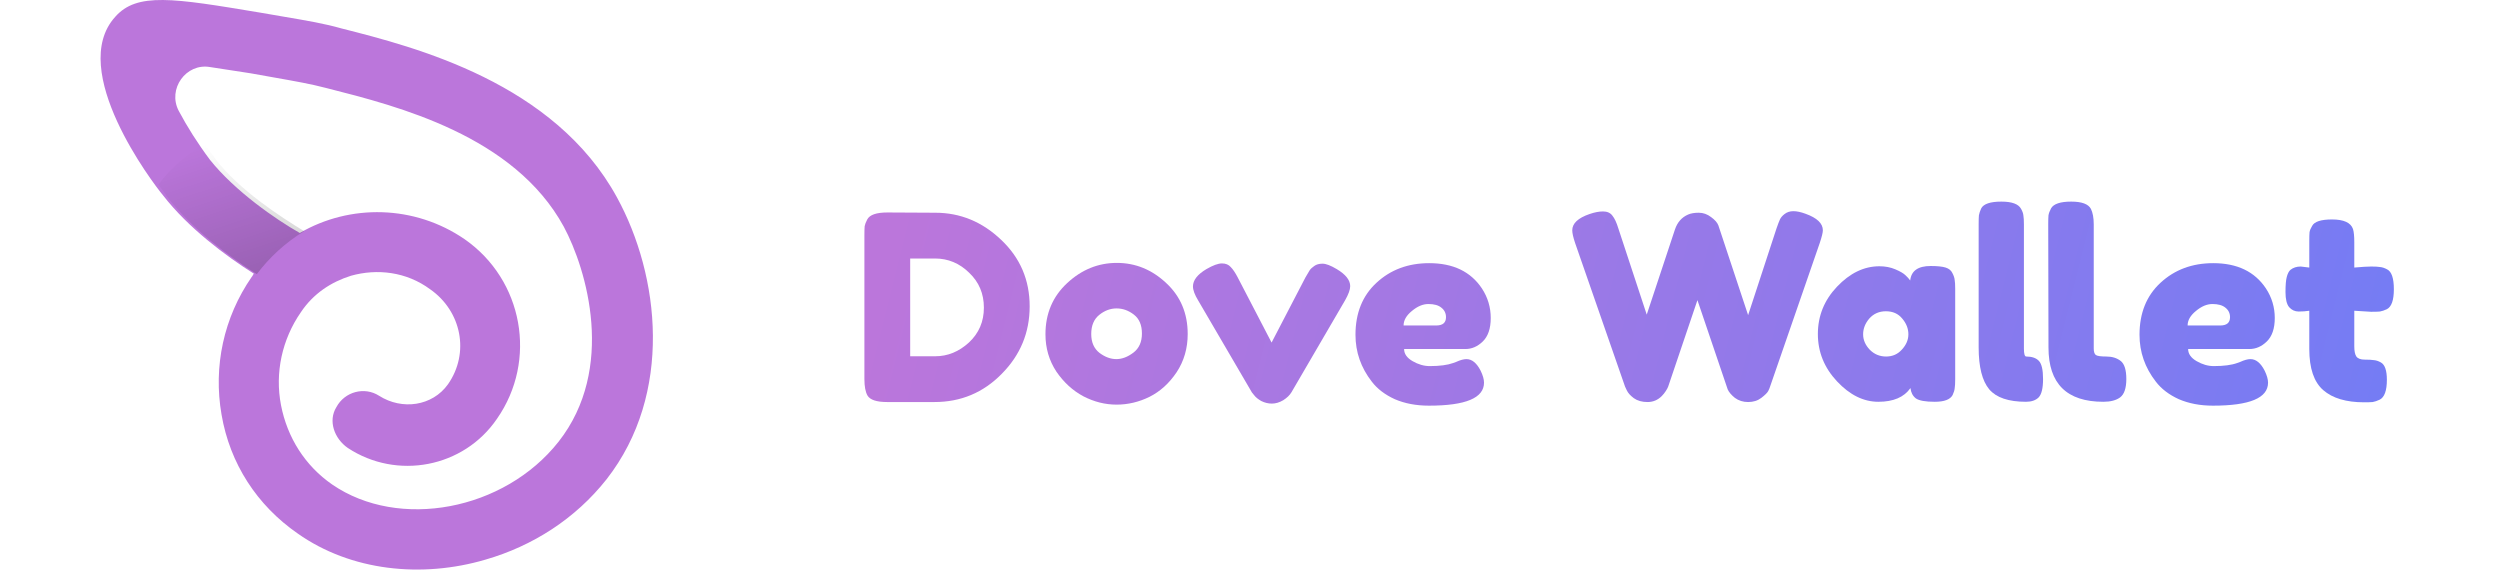
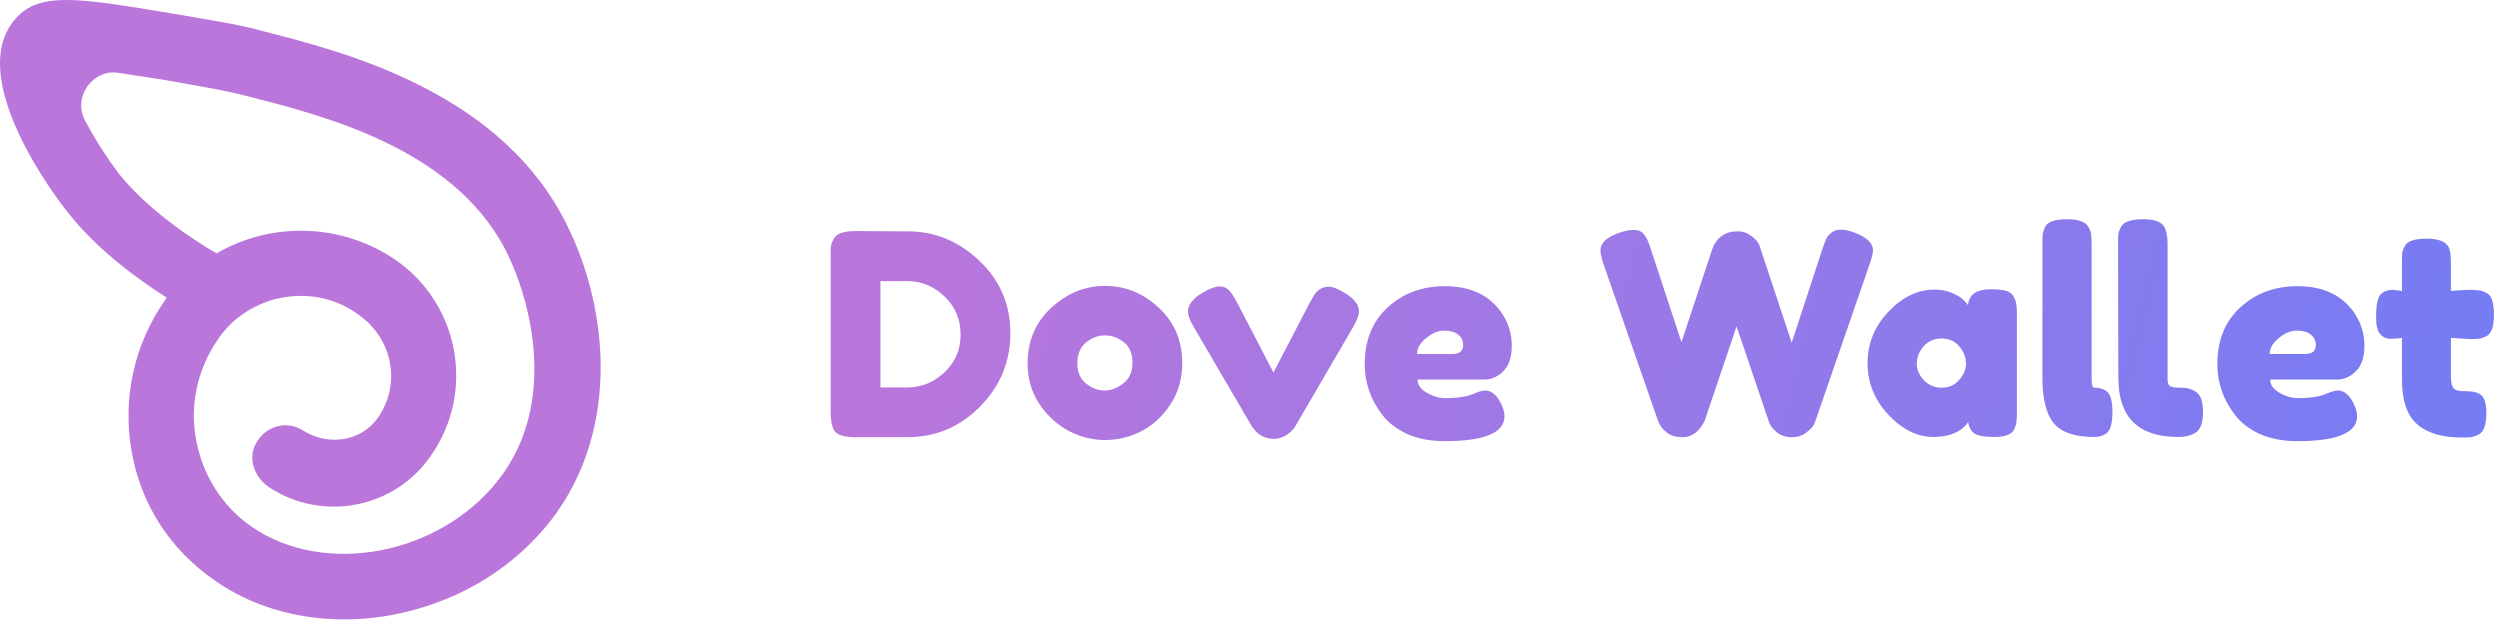
- <svg xmlns="http://www.w3.org/2000/svg" width="348" height="80" viewBox="0 0 348 80" fill="none">
-   <path fill-rule="evenodd" clip-rule="evenodd" d="M41.441 74.265C48.849 79.495 58.726 80.511 67.587 77.897C74.124 76.009 80.08 72.232 84.437 66.712C93.734 54.801 91.846 38.386 85.89 27.492C77.174 11.513 57.855 6.574 47.542 3.96C45.201 3.291 42.775 2.879 39.541 2.329C38.561 2.163 37.506 1.984 36.356 1.781L36.137 1.744C24.094 -0.263 19.052 -1.103 16.02 2.362C9.338 9.77 21.25 25.458 22.702 27.201C26.188 31.704 31.418 35.626 35.34 38.096C35.267 38.169 35.231 38.241 35.194 38.314C35.158 38.386 35.122 38.459 35.049 38.532C31.127 44.197 29.675 51.024 30.837 57.706C31.999 64.533 35.776 70.343 41.441 74.265ZM41.876 43.47C43.62 40.856 46.089 39.258 48.849 38.386C52.48 37.37 56.548 37.805 59.889 40.275C64.246 43.325 65.408 49.136 62.358 53.493C60.179 56.544 55.967 57.125 52.771 55.091C50.737 53.784 47.977 54.51 46.815 56.689C45.653 58.577 46.525 61.047 48.413 62.354C55.24 66.857 64.537 65.114 69.185 58.287C74.85 50.152 72.817 38.967 64.682 33.302C57.71 28.509 48.704 28.363 41.731 32.431C38.39 30.542 32.725 26.62 29.239 22.262C27.496 19.938 26.043 17.614 24.881 15.435C23.283 12.385 25.898 8.753 29.239 9.334L34.904 10.206C36.075 10.419 37.134 10.606 38.105 10.777C41.109 11.308 43.277 11.691 45.363 12.239C45.447 12.261 45.531 12.282 45.617 12.304C55.378 14.78 71.57 18.887 78.482 31.559C81.677 37.515 85.745 51.314 77.755 61.483C70.202 71.07 55.531 73.829 46.234 67.438C42.457 64.823 39.988 60.901 39.116 56.398C38.245 51.895 39.262 47.247 41.876 43.47Z" fill="url(#paint0_linear)" />
-   <path fill-rule="evenodd" clip-rule="evenodd" d="M130.189 29.612L123.529 29.576C121.993 29.576 121.057 29.9 120.721 30.548C120.529 30.908 120.409 31.22 120.361 31.484C120.337 31.748 120.325 32.168 120.325 32.744V52.76C120.325 53.792 120.469 54.56 120.757 55.064C121.117 55.664 122.029 55.964 123.493 55.964H130.081C133.753 55.964 136.873 54.656 139.441 52.04C142.033 49.424 143.329 46.292 143.329 42.644C143.329 38.972 142.009 35.888 139.369 33.392C136.729 30.872 133.669 29.612 130.189 29.612ZM134.869 47.684C133.477 48.956 131.917 49.592 130.189 49.592H126.697V35.984H130.153C131.977 35.984 133.561 36.644 134.905 37.964C136.273 39.26 136.957 40.88 136.957 42.824C136.957 44.768 136.261 46.388 134.869 47.684Z" fill="url(#paint1_linear)" />
-   <path fill-rule="evenodd" clip-rule="evenodd" d="M148.552 39.404C146.536 41.276 145.528 43.652 145.528 46.532C145.528 48.452 146.032 50.18 147.04 51.716C148.072 53.228 149.332 54.38 150.82 55.172C152.308 55.94 153.844 56.324 155.428 56.324C157.012 56.324 158.536 55.964 160 55.244C161.488 54.5 162.748 53.36 163.78 51.824C164.812 50.264 165.328 48.488 165.328 46.496C165.328 43.616 164.332 41.252 162.34 39.404C160.348 37.532 158.056 36.596 155.464 36.596C152.872 36.596 150.568 37.532 148.552 39.404ZM155.392 49.988C154.6 49.988 153.82 49.7 153.052 49.124C152.284 48.524 151.9 47.648 151.9 46.496C151.9 45.32 152.272 44.432 153.016 43.832C153.76 43.232 154.564 42.932 155.428 42.932C156.292 42.932 157.096 43.22 157.84 43.796C158.584 44.372 158.956 45.248 158.956 46.424C158.956 47.6 158.56 48.488 157.768 49.088C156.976 49.688 156.184 49.988 155.392 49.988Z" fill="url(#paint2_linear)" />
-   <path d="M187.228 41.816C187.708 40.976 187.948 40.316 187.948 39.836C187.948 38.996 187.324 38.204 186.076 37.46C185.236 36.956 184.576 36.704 184.096 36.704C183.616 36.704 183.232 36.812 182.944 37.028C182.656 37.22 182.44 37.424 182.296 37.64C182.176 37.832 181.984 38.156 181.72 38.612L177.004 47.684L172.288 38.612C171.952 37.964 171.628 37.484 171.316 37.172C171.028 36.836 170.62 36.668 170.092 36.668C169.564 36.668 168.844 36.932 167.932 37.46C166.684 38.204 166.06 39.008 166.06 39.872C166.06 40.376 166.3 41.024 166.78 41.816L174.268 54.632L174.592 55.028C174.784 55.292 175.108 55.556 175.564 55.82C176.044 56.06 176.536 56.18 177.04 56.18C177.568 56.18 178.096 56.024 178.624 55.712C179.152 55.376 179.536 55.004 179.776 54.596L187.228 41.816Z" fill="url(#paint3_linear)" />
-   <path fill-rule="evenodd" clip-rule="evenodd" d="M206.395 47.54C207.139 46.82 207.511 45.728 207.511 44.264C207.511 42.776 207.103 41.408 206.287 40.16C204.727 37.808 202.279 36.632 198.943 36.632C196.015 36.632 193.567 37.544 191.599 39.368C189.655 41.168 188.683 43.58 188.683 46.604C188.683 49.004 189.439 51.176 190.951 53.12C191.719 54.128 192.787 54.944 194.155 55.568C195.547 56.168 197.131 56.468 198.907 56.468C204.019 56.468 206.575 55.4 206.575 53.264C206.575 52.808 206.419 52.256 206.107 51.608C205.555 50.528 204.895 49.988 204.127 49.988C203.743 49.988 203.263 50.12 202.687 50.384L202.291 50.528C201.499 50.816 200.407 50.96 199.015 50.96C198.223 50.96 197.431 50.732 196.639 50.276C195.847 49.82 195.451 49.256 195.451 48.584H203.983C204.871 48.584 205.675 48.236 206.395 47.54ZM201.283 44.156C201.283 44.924 200.827 45.308 199.915 45.308H195.379C195.379 44.588 195.763 43.916 196.531 43.292C197.299 42.644 198.067 42.32 198.835 42.32C199.627 42.32 200.227 42.488 200.635 42.824C201.067 43.16 201.283 43.604 201.283 44.156Z" fill="url(#paint4_linear)" />
-   <path d="M253.742 32.06C253.742 31.1 252.938 30.332 251.33 29.756C250.682 29.516 250.118 29.396 249.638 29.396C249.158 29.396 248.75 29.528 248.414 29.792C248.102 30.032 247.886 30.284 247.766 30.548C247.646 30.812 247.49 31.22 247.298 31.772L243.338 43.868L239.198 31.376C239.054 30.992 238.718 30.608 238.19 30.224C237.662 29.816 237.086 29.612 236.462 29.612C235.862 29.612 235.37 29.696 234.986 29.864C234.098 30.248 233.486 30.944 233.15 31.952L229.226 43.796L225.266 31.772C225.026 30.98 224.75 30.392 224.438 30.008C224.15 29.624 223.718 29.432 223.142 29.432C222.59 29.432 221.966 29.552 221.27 29.792C219.662 30.344 218.858 31.1 218.858 32.06C218.858 32.444 218.99 33.032 219.254 33.824L226.202 53.804L226.454 54.344C226.622 54.704 226.946 55.064 227.426 55.424C227.93 55.784 228.566 55.964 229.334 55.964C230.102 55.964 230.762 55.688 231.314 55.136C231.53 54.92 231.722 54.68 231.89 54.416C232.058 54.152 232.166 53.948 232.214 53.804C232.262 53.66 233.618 49.652 236.282 41.78L240.494 54.2C240.662 54.584 240.998 54.98 241.502 55.388C242.03 55.772 242.642 55.964 243.338 55.964C244.058 55.964 244.67 55.772 245.174 55.388C245.702 54.98 246.026 54.656 246.146 54.416C246.266 54.176 246.35 53.972 246.398 53.804L253.31 33.824C253.598 32.96 253.742 32.372 253.742 32.06Z" fill="url(#paint5_linear)" />
-   <path fill-rule="evenodd" clip-rule="evenodd" d="M268.743 37.028C266.991 37.028 266.043 37.7 265.899 39.044C265.731 38.804 265.515 38.564 265.251 38.324C264.987 38.06 264.519 37.784 263.847 37.496C263.175 37.208 262.431 37.064 261.615 37.064C259.479 37.064 257.511 38.012 255.711 39.908C253.935 41.78 253.047 43.976 253.047 46.496C253.047 48.992 253.935 51.188 255.711 53.084C257.487 54.98 259.407 55.928 261.471 55.928C263.559 55.928 265.047 55.292 265.935 54.02C266.007 54.644 266.259 55.124 266.691 55.46C267.147 55.772 268.023 55.928 269.319 55.928C270.639 55.928 271.467 55.616 271.803 54.992C271.971 54.632 272.067 54.32 272.091 54.056C272.139 53.768 272.163 53.348 272.163 52.796V40.196C272.163 39.644 272.139 39.236 272.091 38.972C272.067 38.684 271.959 38.36 271.767 38C271.599 37.64 271.287 37.388 270.831 37.244C270.375 37.1 269.679 37.028 268.743 37.028ZM260.283 48.692C259.659 48.044 259.347 47.324 259.347 46.532C259.347 45.74 259.635 45.008 260.211 44.336C260.811 43.664 261.579 43.328 262.515 43.328C263.475 43.328 264.231 43.664 264.783 44.336C265.359 45.008 265.647 45.74 265.647 46.532C265.647 47.3 265.347 48.008 264.747 48.656C264.171 49.304 263.439 49.628 262.551 49.628C261.663 49.628 260.907 49.316 260.283 48.692Z" fill="url(#paint6_linear)" />
-   <path d="M283.817 50.24C283.433 49.832 282.845 49.628 282.053 49.628C281.837 49.628 281.729 49.256 281.729 48.512V31.232C281.729 30.68 281.705 30.272 281.657 30.008C281.633 29.72 281.525 29.408 281.333 29.072C280.973 28.4 280.061 28.064 278.597 28.064C277.061 28.064 276.125 28.376 275.789 29C275.621 29.36 275.513 29.684 275.465 29.972C275.441 30.236 275.429 30.644 275.429 31.196V48.368C275.429 51.08 275.921 53.024 276.905 54.2C277.889 55.352 279.593 55.928 282.017 55.928C282.785 55.928 283.373 55.724 283.781 55.316C284.189 54.884 284.393 54.032 284.393 52.76C284.393 51.488 284.201 50.648 283.817 50.24Z" fill="url(#paint7_linear)" />
-   <path d="M291.737 49.412C291.545 49.268 291.449 48.968 291.449 48.512V31.232C291.449 30.32 291.317 29.6 291.053 29.072C290.693 28.4 289.781 28.064 288.317 28.064C286.805 28.064 285.869 28.376 285.509 29C285.317 29.36 285.197 29.684 285.149 29.972C285.125 30.236 285.113 30.644 285.113 31.196L285.149 48.368C285.149 53.408 287.693 55.928 292.781 55.928C293.789 55.928 294.569 55.724 295.121 55.316C295.697 54.884 295.985 54.032 295.985 52.76C295.985 51.488 295.721 50.648 295.193 50.24C294.665 49.832 294.005 49.628 293.213 49.628C292.421 49.628 291.929 49.556 291.737 49.412Z" fill="url(#paint8_linear)" />
-   <path fill-rule="evenodd" clip-rule="evenodd" d="M315.532 47.54C316.276 46.82 316.648 45.728 316.648 44.264C316.648 42.776 316.24 41.408 315.424 40.16C313.864 37.808 311.416 36.632 308.08 36.632C305.152 36.632 302.704 37.544 300.736 39.368C298.792 41.168 297.82 43.58 297.82 46.604C297.82 49.004 298.576 51.176 300.088 53.12C300.856 54.128 301.924 54.944 303.292 55.568C304.684 56.168 306.268 56.468 308.044 56.468C313.156 56.468 315.712 55.4 315.712 53.264C315.712 52.808 315.556 52.256 315.244 51.608C314.692 50.528 314.032 49.988 313.264 49.988C312.88 49.988 312.4 50.12 311.824 50.384L311.428 50.528C310.636 50.816 309.544 50.96 308.152 50.96C307.36 50.96 306.568 50.732 305.776 50.276C304.984 49.82 304.588 49.256 304.588 48.584H313.12C314.008 48.584 314.812 48.236 315.532 47.54ZM310.42 44.156C310.42 44.924 309.964 45.308 309.052 45.308H304.516C304.516 44.588 304.9 43.916 305.668 43.292C306.436 42.644 307.204 42.32 307.972 42.32C308.764 42.32 309.364 42.488 309.772 42.824C310.204 43.16 310.42 43.604 310.42 44.156Z" fill="url(#paint9_linear)" />
-   <path d="M327.717 43.256L330.057 43.4C330.609 43.4 331.017 43.388 331.281 43.364C331.569 43.316 331.893 43.208 332.253 43.04C332.901 42.704 333.225 41.78 333.225 40.268C333.225 38.732 332.913 37.808 332.289 37.496C331.929 37.304 331.605 37.196 331.317 37.172C331.053 37.124 330.645 37.1 330.093 37.1C329.565 37.1 328.773 37.148 327.717 37.244V33.716C327.717 32.876 327.657 32.264 327.537 31.88C327.225 30.992 326.253 30.548 324.621 30.548C323.085 30.548 322.161 30.848 321.849 31.448C321.657 31.76 321.537 32.048 321.489 32.312C321.465 32.576 321.453 32.984 321.453 33.536V37.244L320.265 37.1C319.689 37.1 319.209 37.256 318.825 37.568C318.609 37.76 318.441 38.084 318.321 38.54C318.201 38.972 318.141 39.68 318.141 40.664C318.141 41.648 318.309 42.344 318.645 42.752C319.005 43.16 319.449 43.364 319.977 43.364C320.505 43.364 320.997 43.328 321.453 43.256V48.584C321.453 51.272 322.101 53.18 323.397 54.308C324.693 55.436 326.589 56 329.085 56C329.613 56 330.009 55.988 330.273 55.964C330.561 55.916 330.885 55.808 331.245 55.64C331.917 55.304 332.253 54.38 332.253 52.868C332.253 51.572 331.977 50.768 331.425 50.456C331.089 50.264 330.765 50.156 330.453 50.132C330.165 50.084 329.733 50.06 329.157 50.06C328.605 50.06 328.221 49.916 328.005 49.628C327.813 49.34 327.717 48.872 327.717 48.224V43.256Z" fill="url(#paint10_linear)" />
-   <g style="mix-blend-mode:multiply">
-     <path style="mix-blend-mode:multiply" d="M28.48 20.016C25.991 21.472 23.792 23.367 22.032 25.701C22.615 26.434 23.052 27.02 23.197 27.312C26.695 31.853 31.803 35.667 35.744 38.162C37.505 35.828 39.703 33.787 42.339 32.185C38.981 30.13 33.289 26.461 29.937 22.067C29.5 21.335 28.917 20.748 28.48 20.016Z" fill="url(#paint11_linear)" fill-opacity="0.6" />
-   </g>
+ <svg xmlns="http://www.w3.org/2000/svg" width="320" height="80" viewBox="0 0 320 80" fill="none">
+   <path fill-rule="evenodd" clip-rule="evenodd" d="M27.441 74.265C34.849 79.495 44.726 80.511 53.587 77.897C60.124 76.009 66.08 72.232 70.437 66.712C79.734 54.801 77.846 38.386 71.89 27.492C63.174 11.513 43.855 6.574 33.542 3.96C31.201 3.291 28.775 2.879 25.541 2.329C24.561 2.163 23.506 1.984 22.356 1.781L22.137 1.744C10.094 -0.263 5.052 -1.103 2.02 2.362C-4.662 9.77 7.25 25.458 8.702 27.201C12.188 31.704 17.418 35.626 21.34 38.096C21.267 38.169 21.231 38.241 21.194 38.314C21.158 38.386 21.122 38.459 21.049 38.532C17.127 44.197 15.675 51.024 16.837 57.706C17.999 64.533 21.776 70.343 27.441 74.265ZM27.876 43.47C29.62 40.856 32.089 39.258 34.849 38.386C38.48 37.37 42.548 37.805 45.889 40.275C50.246 43.325 51.408 49.136 48.358 53.493C46.179 56.544 41.967 57.125 38.771 55.091C36.737 53.784 33.977 54.51 32.815 56.689C31.653 58.577 32.525 61.047 34.413 62.354C41.24 66.857 50.537 65.114 55.185 58.287C60.85 50.152 58.817 38.967 50.682 33.302C43.71 28.509 34.704 28.363 27.731 32.431C24.39 30.542 18.725 26.62 15.239 22.262C13.496 19.938 12.043 17.614 10.881 15.435C9.283 12.385 11.898 8.753 15.239 9.334L20.904 10.206C22.076 10.419 23.134 10.606 24.105 10.777C27.109 11.308 29.277 11.691 31.363 12.239C31.447 12.261 31.531 12.282 31.617 12.304C41.378 14.78 57.569 18.887 64.482 31.559C67.677 37.515 71.745 51.314 63.755 61.483C56.202 71.07 41.531 73.829 32.234 67.438C28.457 64.823 25.988 60.901 25.116 56.398C24.245 51.895 25.262 47.247 27.876 43.47Z" fill="url(#paint0_linear)" />
+   <path fill-rule="evenodd" clip-rule="evenodd" d="M116.189 29.612L109.529 29.576C107.993 29.576 107.057 29.9 106.721 30.548C106.529 30.908 106.409 31.22 106.361 31.484C106.337 31.748 106.325 32.168 106.325 32.744V52.76C106.325 53.792 106.469 54.56 106.757 55.064C107.117 55.664 108.029 55.964 109.493 55.964H116.081C119.753 55.964 122.873 54.656 125.441 52.04C128.033 49.424 129.329 46.292 129.329 42.644C129.329 38.972 128.009 35.888 125.369 33.392C122.729 30.872 119.669 29.612 116.189 29.612ZM120.869 47.684C119.477 48.956 117.917 49.592 116.189 49.592H112.697V35.984H116.153C117.977 35.984 119.561 36.644 120.905 37.964C122.273 39.26 122.957 40.88 122.957 42.824C122.957 44.768 122.261 46.388 120.869 47.684Z" fill="url(#paint1_linear)" />
+   <path fill-rule="evenodd" clip-rule="evenodd" d="M134.552 39.404C132.536 41.276 131.528 43.652 131.528 46.532C131.528 48.452 132.032 50.18 133.04 51.716C134.072 53.228 135.332 54.38 136.82 55.172C138.308 55.94 139.844 56.324 141.428 56.324C143.012 56.324 144.536 55.964 146 55.244C147.488 54.5 148.748 53.36 149.78 51.824C150.812 50.264 151.328 48.488 151.328 46.496C151.328 43.616 150.332 41.252 148.34 39.404C146.348 37.532 144.056 36.596 141.464 36.596C138.872 36.596 136.568 37.532 134.552 39.404ZM141.392 49.988C140.6 49.988 139.82 49.7 139.052 49.124C138.284 48.524 137.9 47.648 137.9 46.496C137.9 45.32 138.272 44.432 139.016 43.832C139.76 43.232 140.564 42.932 141.428 42.932C142.292 42.932 143.096 43.22 143.84 43.796C144.584 44.372 144.956 45.248 144.956 46.424C144.956 47.6 144.56 48.488 143.768 49.088C142.976 49.688 142.184 49.988 141.392 49.988Z" fill="url(#paint2_linear)" />
+   <path d="M173.228 41.816C173.708 40.976 173.948 40.316 173.948 39.836C173.948 38.996 173.324 38.204 172.076 37.46C171.236 36.956 170.576 36.704 170.096 36.704C169.616 36.704 169.232 36.812 168.944 37.028C168.656 37.22 168.44 37.424 168.296 37.64C168.176 37.832 167.984 38.156 167.72 38.612L163.004 47.684L158.288 38.612C157.952 37.964 157.628 37.484 157.316 37.172C157.028 36.836 156.62 36.668 156.092 36.668C155.564 36.668 154.844 36.932 153.932 37.46C152.684 38.204 152.06 39.008 152.06 39.872C152.06 40.376 152.3 41.024 152.78 41.816L160.268 54.632L160.592 55.028C160.784 55.292 161.108 55.556 161.564 55.82C162.044 56.06 162.536 56.18 163.04 56.18C163.568 56.18 164.096 56.024 164.624 55.712C165.152 55.376 165.536 55.004 165.776 54.596L173.228 41.816Z" fill="url(#paint3_linear)" />
+   <path fill-rule="evenodd" clip-rule="evenodd" d="M192.395 47.54C193.139 46.82 193.511 45.728 193.511 44.264C193.511 42.776 193.103 41.408 192.287 40.16C190.727 37.808 188.279 36.632 184.943 36.632C182.015 36.632 179.567 37.544 177.599 39.368C175.655 41.168 174.683 43.58 174.683 46.604C174.683 49.004 175.439 51.176 176.951 53.12C177.719 54.128 178.787 54.944 180.155 55.568C181.547 56.168 183.131 56.468 184.907 56.468C190.019 56.468 192.575 55.4 192.575 53.264C192.575 52.808 192.419 52.256 192.107 51.608C191.555 50.528 190.895 49.988 190.127 49.988C189.743 49.988 189.263 50.12 188.687 50.384L188.291 50.528C187.499 50.816 186.407 50.96 185.015 50.96C184.223 50.96 183.431 50.732 182.639 50.276C181.847 49.82 181.451 49.256 181.451 48.584H189.983C190.871 48.584 191.675 48.236 192.395 47.54ZM187.283 44.156C187.283 44.924 186.827 45.308 185.915 45.308H181.379C181.379 44.588 181.763 43.916 182.531 43.292C183.299 42.644 184.067 42.32 184.835 42.32C185.627 42.32 186.227 42.488 186.635 42.824C187.067 43.16 187.283 43.604 187.283 44.156Z" fill="url(#paint4_linear)" />
+   <path d="M239.742 32.06C239.742 31.1 238.938 30.332 237.33 29.756C236.682 29.516 236.118 29.396 235.638 29.396C235.158 29.396 234.75 29.528 234.414 29.792C234.102 30.032 233.886 30.284 233.766 30.548C233.646 30.812 233.49 31.22 233.298 31.772L229.338 43.868L225.198 31.376C225.054 30.992 224.718 30.608 224.19 30.224C223.662 29.816 223.086 29.612 222.462 29.612C221.862 29.612 221.37 29.696 220.986 29.864C220.098 30.248 219.486 30.944 219.15 31.952L215.226 43.796L211.266 31.772C211.026 30.98 210.75 30.392 210.438 30.008C210.15 29.624 209.718 29.432 209.142 29.432C208.59 29.432 207.966 29.552 207.27 29.792C205.662 30.344 204.858 31.1 204.858 32.06C204.858 32.444 204.99 33.032 205.254 33.824L212.202 53.804L212.454 54.344C212.622 54.704 212.946 55.064 213.426 55.424C213.93 55.784 214.566 55.964 215.334 55.964C216.102 55.964 216.762 55.688 217.314 55.136C217.53 54.92 217.722 54.68 217.89 54.416C218.058 54.152 218.166 53.948 218.214 53.804C218.262 53.66 219.618 49.652 222.282 41.78L226.494 54.2C226.662 54.584 226.998 54.98 227.502 55.388C228.03 55.772 228.642 55.964 229.338 55.964C230.058 55.964 230.67 55.772 231.174 55.388C231.702 54.98 232.026 54.656 232.146 54.416C232.266 54.176 232.35 53.972 232.398 53.804L239.31 33.824C239.598 32.96 239.742 32.372 239.742 32.06Z" fill="url(#paint5_linear)" />
+   <path fill-rule="evenodd" clip-rule="evenodd" d="M254.743 37.028C252.991 37.028 252.043 37.7 251.899 39.044C251.731 38.804 251.515 38.564 251.251 38.324C250.987 38.06 250.519 37.784 249.847 37.496C249.175 37.208 248.431 37.064 247.615 37.064C245.479 37.064 243.511 38.012 241.711 39.908C239.935 41.78 239.047 43.976 239.047 46.496C239.047 48.992 239.935 51.188 241.711 53.084C243.487 54.98 245.407 55.928 247.471 55.928C249.559 55.928 251.047 55.292 251.935 54.02C252.007 54.644 252.259 55.124 252.691 55.46C253.147 55.772 254.023 55.928 255.319 55.928C256.639 55.928 257.467 55.616 257.803 54.992C257.971 54.632 258.067 54.32 258.091 54.056C258.139 53.768 258.163 53.348 258.163 52.796V40.196C258.163 39.644 258.139 39.236 258.091 38.972C258.067 38.684 257.959 38.36 257.767 38C257.599 37.64 257.287 37.388 256.831 37.244C256.375 37.1 255.679 37.028 254.743 37.028ZM246.283 48.692C245.659 48.044 245.347 47.324 245.347 46.532C245.347 45.74 245.635 45.008 246.211 44.336C246.811 43.664 247.579 43.328 248.515 43.328C249.475 43.328 250.231 43.664 250.783 44.336C251.359 45.008 251.647 45.74 251.647 46.532C251.647 47.3 251.347 48.008 250.747 48.656C250.171 49.304 249.439 49.628 248.551 49.628C247.663 49.628 246.907 49.316 246.283 48.692Z" fill="url(#paint6_linear)" />
+   <path d="M269.817 50.24C269.433 49.832 268.845 49.628 268.053 49.628C267.837 49.628 267.729 49.256 267.729 48.512V31.232C267.729 30.68 267.705 30.272 267.657 30.008C267.633 29.72 267.525 29.408 267.333 29.072C266.973 28.4 266.061 28.064 264.597 28.064C263.061 28.064 262.125 28.376 261.789 29C261.621 29.36 261.513 29.684 261.465 29.972C261.441 30.236 261.429 30.644 261.429 31.196V48.368C261.429 51.08 261.921 53.024 262.905 54.2C263.889 55.352 265.593 55.928 268.017 55.928C268.785 55.928 269.373 55.724 269.781 55.316C270.189 54.884 270.393 54.032 270.393 52.76C270.393 51.488 270.201 50.648 269.817 50.24Z" fill="url(#paint7_linear)" />
+   <path d="M277.737 49.412C277.545 49.268 277.449 48.968 277.449 48.512V31.232C277.449 30.32 277.317 29.6 277.053 29.072C276.693 28.4 275.781 28.064 274.317 28.064C272.805 28.064 271.869 28.376 271.509 29C271.317 29.36 271.197 29.684 271.149 29.972C271.125 30.236 271.113 30.644 271.113 31.196L271.149 48.368C271.149 53.408 273.693 55.928 278.781 55.928C279.789 55.928 280.569 55.724 281.121 55.316C281.697 54.884 281.985 54.032 281.985 52.76C281.985 51.488 281.721 50.648 281.193 50.24C280.665 49.832 280.005 49.628 279.213 49.628C278.421 49.628 277.929 49.556 277.737 49.412Z" fill="url(#paint8_linear)" />
+   <path fill-rule="evenodd" clip-rule="evenodd" d="M301.532 47.54C302.276 46.82 302.648 45.728 302.648 44.264C302.648 42.776 302.24 41.408 301.424 40.16C299.864 37.808 297.416 36.632 294.08 36.632C291.152 36.632 288.704 37.544 286.736 39.368C284.792 41.168 283.82 43.58 283.82 46.604C283.82 49.004 284.576 51.176 286.088 53.12C286.856 54.128 287.924 54.944 289.292 55.568C290.684 56.168 292.268 56.468 294.044 56.468C299.156 56.468 301.712 55.4 301.712 53.264C301.712 52.808 301.556 52.256 301.244 51.608C300.692 50.528 300.032 49.988 299.264 49.988C298.88 49.988 298.4 50.12 297.824 50.384L297.428 50.528C296.636 50.816 295.544 50.96 294.152 50.96C293.36 50.96 292.568 50.732 291.776 50.276C290.984 49.82 290.588 49.256 290.588 48.584H299.12C300.008 48.584 300.812 48.236 301.532 47.54ZM296.42 44.156C296.42 44.924 295.964 45.308 295.052 45.308H290.516C290.516 44.588 290.9 43.916 291.668 43.292C292.436 42.644 293.204 42.32 293.972 42.32C294.764 42.32 295.364 42.488 295.772 42.824C296.204 43.16 296.42 43.604 296.42 44.156Z" fill="url(#paint9_linear)" />
+   <path d="M313.717 43.256L316.057 43.4C316.609 43.4 317.017 43.388 317.281 43.364C317.569 43.316 317.893 43.208 318.253 43.04C318.901 42.704 319.225 41.78 319.225 40.268C319.225 38.732 318.913 37.808 318.289 37.496C317.929 37.304 317.605 37.196 317.317 37.172C317.053 37.124 316.645 37.1 316.093 37.1C315.565 37.1 314.773 37.148 313.717 37.244V33.716C313.717 32.876 313.657 32.264 313.537 31.88C313.225 30.992 312.253 30.548 310.621 30.548C309.085 30.548 308.161 30.848 307.849 31.448C307.657 31.76 307.537 32.048 307.489 32.312C307.465 32.576 307.453 32.984 307.453 33.536V37.244L306.265 37.1C305.689 37.1 305.209 37.256 304.825 37.568C304.609 37.76 304.441 38.084 304.321 38.54C304.201 38.972 304.141 39.68 304.141 40.664C304.141 41.648 304.309 42.344 304.645 42.752C305.005 43.16 305.449 43.364 305.977 43.364C306.505 43.364 306.997 43.328 307.453 43.256V48.584C307.453 51.272 308.101 53.18 309.397 54.308C310.693 55.436 312.589 56 315.085 56C315.613 56 316.009 55.988 316.273 55.964C316.561 55.916 316.885 55.808 317.245 55.64C317.917 55.304 318.253 54.38 318.253 52.868C318.253 51.572 317.977 50.768 317.425 50.456C317.089 50.264 316.765 50.156 316.453 50.132C316.165 50.084 315.733 50.06 315.157 50.06C314.605 50.06 314.221 49.916 314.005 49.628C313.813 49.34 313.717 48.872 313.717 48.224V43.256Z" fill="url(#paint10_linear)" />
  <defs>
-     <linearGradient id="paint0_linear" x1="14" y1="0" x2="334" y2="80" gradientUnits="userSpaceOnUse">
+     <linearGradient id="paint0_linear" x1="0" y1="0" x2="320" y2="80" gradientUnits="userSpaceOnUse">
      <stop offset="0.349" stop-color="#BB76DB" />
      <stop offset="1" stop-color="#727CF5" />
    </linearGradient>
-     <linearGradient id="paint1_linear" x1="14" y1="0" x2="334" y2="80" gradientUnits="userSpaceOnUse">
+     <linearGradient id="paint1_linear" x1="0" y1="0" x2="320" y2="80" gradientUnits="userSpaceOnUse">
      <stop offset="0.349" stop-color="#BB76DB" />
      <stop offset="1" stop-color="#727CF5" />
    </linearGradient>
-     <linearGradient id="paint2_linear" x1="14" y1="0" x2="334" y2="80" gradientUnits="userSpaceOnUse">
+     <linearGradient id="paint2_linear" x1="0" y1="0" x2="320" y2="80" gradientUnits="userSpaceOnUse">
      <stop offset="0.349" stop-color="#BB76DB" />
      <stop offset="1" stop-color="#727CF5" />
    </linearGradient>
-     <linearGradient id="paint3_linear" x1="14" y1="0" x2="334" y2="80" gradientUnits="userSpaceOnUse">
+     <linearGradient id="paint3_linear" x1="0" y1="0" x2="320" y2="80" gradientUnits="userSpaceOnUse">
      <stop offset="0.349" stop-color="#BB76DB" />
      <stop offset="1" stop-color="#727CF5" />
    </linearGradient>
-     <linearGradient id="paint4_linear" x1="14" y1="0" x2="334" y2="80" gradientUnits="userSpaceOnUse">
+     <linearGradient id="paint4_linear" x1="0" y1="0" x2="320" y2="80" gradientUnits="userSpaceOnUse">
      <stop offset="0.349" stop-color="#BB76DB" />
      <stop offset="1" stop-color="#727CF5" />
    </linearGradient>
-     <linearGradient id="paint5_linear" x1="14" y1="0" x2="334" y2="80" gradientUnits="userSpaceOnUse">
+     <linearGradient id="paint5_linear" x1="0" y1="0" x2="320" y2="80" gradientUnits="userSpaceOnUse">
      <stop offset="0.349" stop-color="#BB76DB" />
      <stop offset="1" stop-color="#727CF5" />
    </linearGradient>
-     <linearGradient id="paint6_linear" x1="14" y1="0" x2="334" y2="80" gradientUnits="userSpaceOnUse">
+     <linearGradient id="paint6_linear" x1="0" y1="0" x2="320" y2="80" gradientUnits="userSpaceOnUse">
      <stop offset="0.349" stop-color="#BB76DB" />
      <stop offset="1" stop-color="#727CF5" />
    </linearGradient>
-     <linearGradient id="paint7_linear" x1="14" y1="0" x2="334" y2="80" gradientUnits="userSpaceOnUse">
+     <linearGradient id="paint7_linear" x1="0" y1="0" x2="320" y2="80" gradientUnits="userSpaceOnUse">
      <stop offset="0.349" stop-color="#BB76DB" />
      <stop offset="1" stop-color="#727CF5" />
    </linearGradient>
-     <linearGradient id="paint8_linear" x1="14" y1="0" x2="334" y2="80" gradientUnits="userSpaceOnUse">
+     <linearGradient id="paint8_linear" x1="0" y1="0" x2="320" y2="80" gradientUnits="userSpaceOnUse">
      <stop offset="0.349" stop-color="#BB76DB" />
      <stop offset="1" stop-color="#727CF5" />
    </linearGradient>
-     <linearGradient id="paint9_linear" x1="14" y1="0" x2="334" y2="80" gradientUnits="userSpaceOnUse">
+     <linearGradient id="paint9_linear" x1="0" y1="0" x2="320" y2="80" gradientUnits="userSpaceOnUse">
      <stop offset="0.349" stop-color="#BB76DB" />
      <stop offset="1" stop-color="#727CF5" />
    </linearGradient>
-     <linearGradient id="paint10_linear" x1="14" y1="0" x2="334" y2="80" gradientUnits="userSpaceOnUse">
+     <linearGradient id="paint10_linear" x1="0" y1="0" x2="320" y2="80" gradientUnits="userSpaceOnUse">
      <stop offset="0.349" stop-color="#BB76DB" />
      <stop offset="1" stop-color="#727CF5" />
    </linearGradient>
-     <linearGradient id="paint11_linear" x1="38.462" y1="16.751" x2="44.553" y2="35.252" gradientUnits="userSpaceOnUse">
-       <stop stop-opacity="0" />
-       <stop offset="1" stop-opacity="0.3" />
-     </linearGradient>
  </defs>
</svg>
